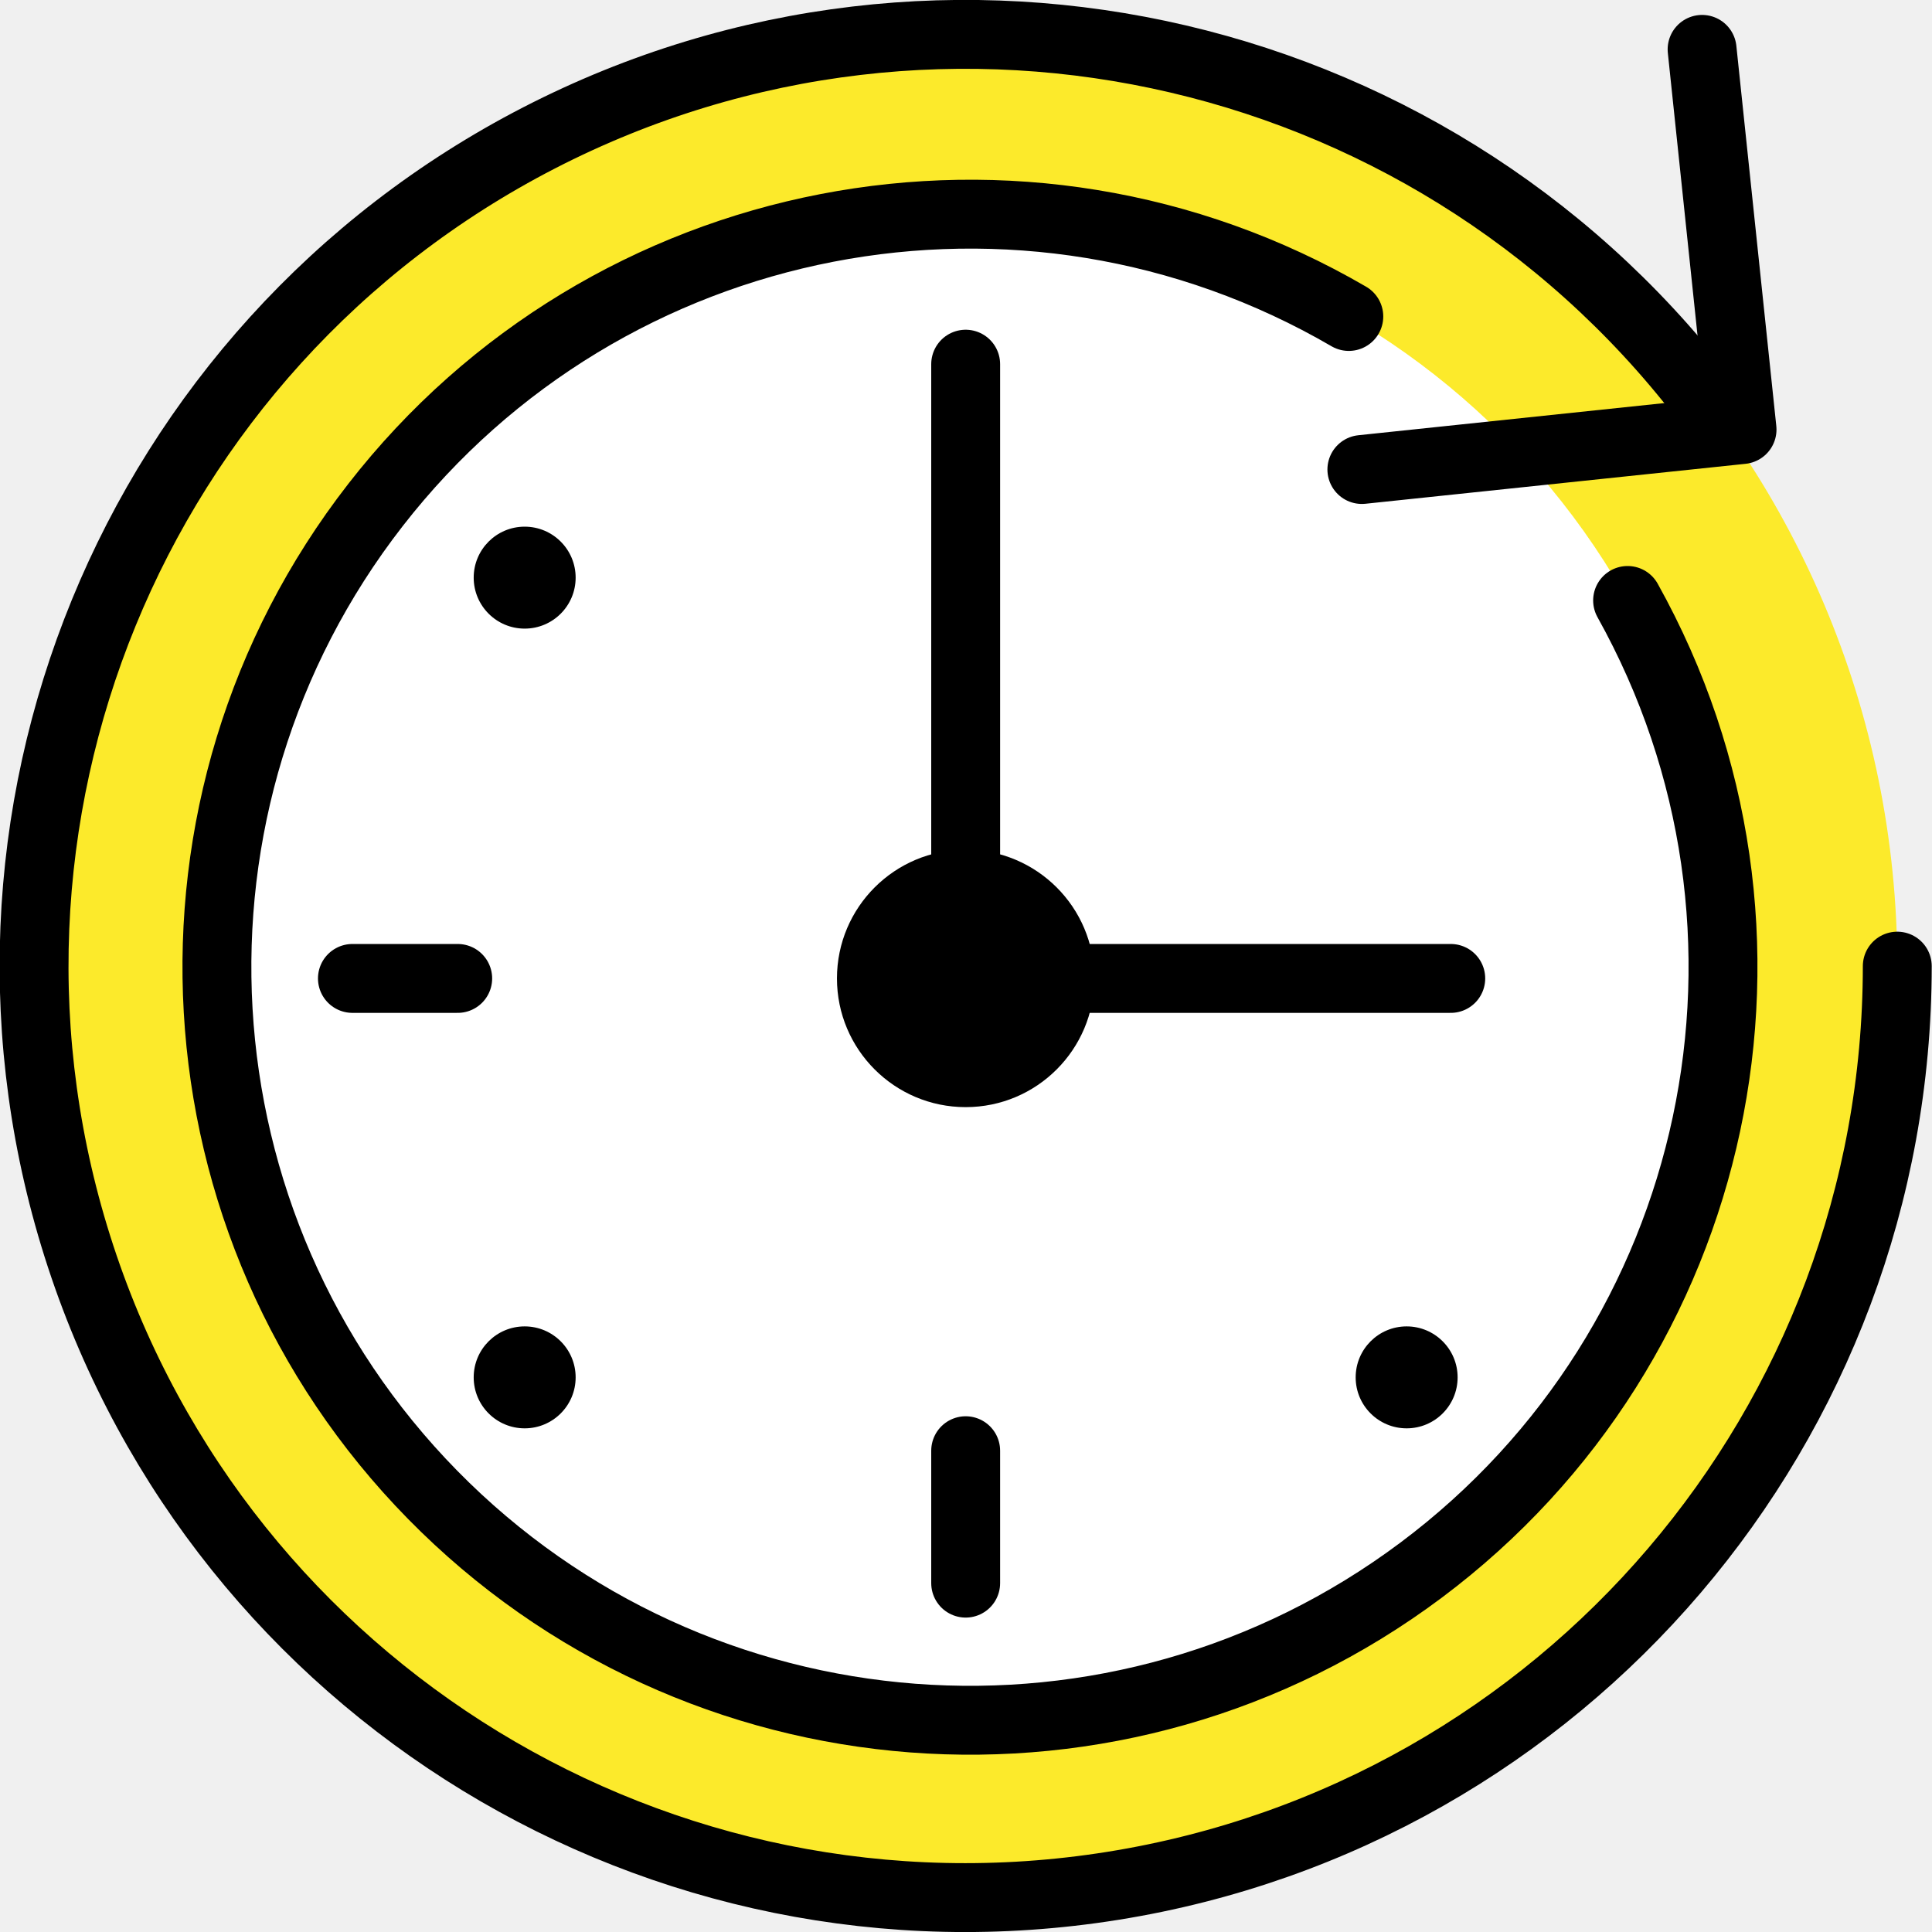
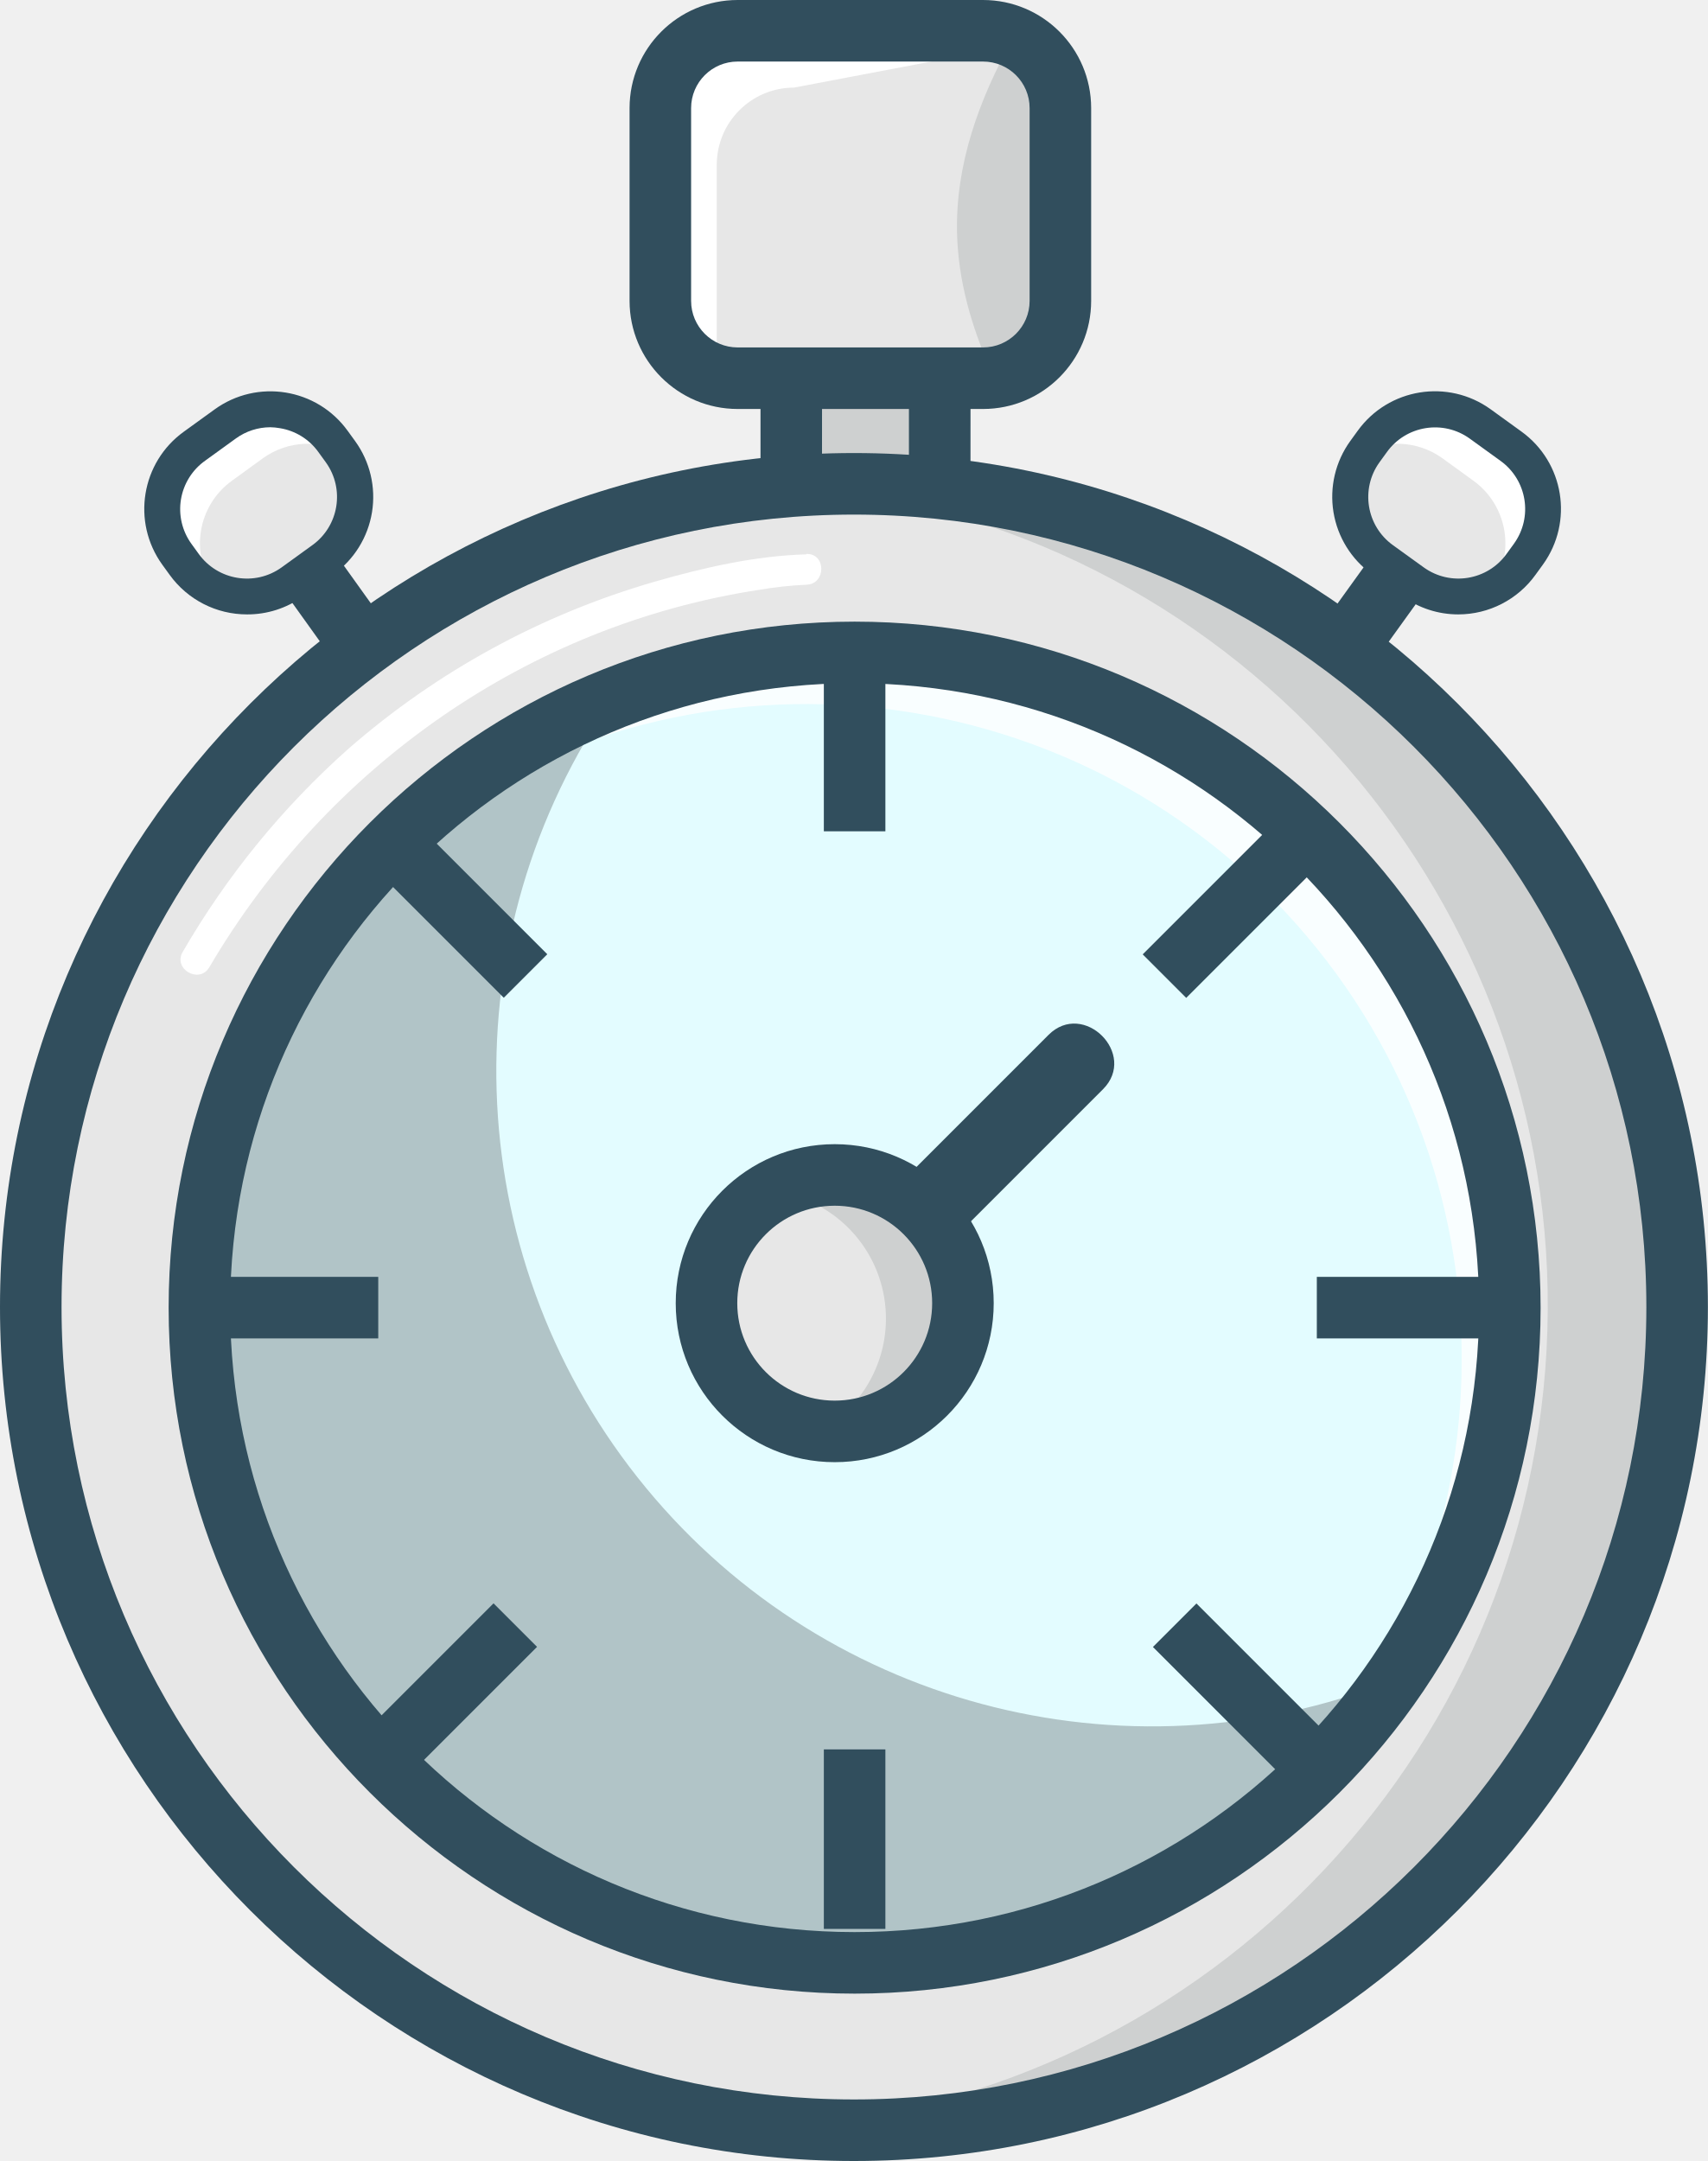
- <svg xmlns="http://www.w3.org/2000/svg" viewBox="0 0 56.085 56.093" version="1.1" id="svg28" width="56.085" height="56.093">
-   <defs id="defs32" />
-   <circle cx="28.051" cy="28.067" fill="#fcea2b" r="27.035" id="circle2" />
-   <circle cx="28.152" cy="28.09" fill="#ffffff" r="21.871" id="circle4" />
-   <g fill="none" stroke="#000000" stroke-linecap="round" stroke-linejoin="round" stroke-width="2" id="g18" transform="translate(-7.854067,-7.946652)">
-     <path d="M 55.109,25.38 A 21.863,21.863 0 1 1 47.015,17.135" id="path6" />
-     <path d="M 62.939,35.997 A 27.046,27.046 0 1 1 57.674,19.959" id="path8" />
-     <path d="M 47.394,21.578 58.432,20.418 57.272,9.38" id="path10" />
-     <path d="M 49.975,36.354 H 35.987 35.891 V 18.52" id="path12" />
-     <path d="M 35.891,53.911 V 50.066" id="path14" />
-     <path d="M 21.143,36.354 H 18.086" id="path16" />
+ <svg xmlns="http://www.w3.org/2000/svg" viewBox="0 0 333 421.33">
+   <path d="m55.07 100.96h12.45v25.77h-12.45z" fill="#314e5d" transform="matrix(-.81 .58 -.58 -.81 177.57 170.4)" />
+   <rect fill="#e7e7e7" height="32.62" rx="15.07" transform="matrix(-.811472 .5843913 -.5843913 -.811472 149.72 143.26)" width="37.57" x="32.97" y="79.47" />
+   <path d="m68 88.81a15 15 0 0 0 -16.77.56l-6 4.35a15.07 15.07 0 0 0 -3.42 21l.72 1a14.9 14.9 0 0 1 -4.26-4l-1.46-2a15.07 15.07 0 0 1 3.42-21l6-4.35a15.08 15.08 0 0 1 21 3.42z" fill="#fff" />
+   <path d="m48.17 119.79a18.56 18.56 0 0 1 -15.09-7.71l-1.45-2a18.57 18.57 0 0 1 4.22-25.92l6-4.34a18.57 18.57 0 0 1 25.94 4.18l1.45 2a18.57 18.57 0 0 1 -4.24 26l-6 4.34a18.47 18.47 0 0 1 -10.83 3.45zm4.53-36.49a11.48 11.48 0 0 0 -6.7 2.18l-6 4.34a11.57 11.57 0 0 0 -2.7 16.18l1.45 2a11.58 11.58 0 0 0 16.15 2.63l6-4.34a11.57 11.57 0 0 0 2.63-16.15l-1.45-2a11.49 11.49 0 0 0 -7.53-4.66 11.68 11.68 0 0 0 -1.85-.18z" fill="#314e5d" />
+   <path d="m264.98 100.96h12.45v25.77h-12.45z" fill="#314e5d" transform="matrix(.811472 .5843913 -.5843913 .811472 117.67 -137.03)" />
+   <rect fill="#e7e7e7" height="32.62" rx="15.07" transform="matrix(.811472 .5843913 -.5843913 .811472 108.91 -146.02)" width="37.57" x="261.97" y="79.47" />
+   <path d="m264.5 88.81a15 15 0 0 1 16.77.56l6 4.35a15.07 15.07 0 0 1 3.42 21l-.72 1a14.9 14.9 0 0 0 4.26-4l1.46-2a15.07 15.07 0 0 0 -3.42-21l-6-4.35a15.08 15.08 0 0 0 -21 3.42z" fill="#fff" />
+   <path d="m284.33 119.79a18.46 18.46 0 0 1 -10.83-3.5l-6-4.34a18.57 18.57 0 0 1 -4.24-25.95l1.45-2a18.57 18.57 0 0 1 25.92-4.21l6 4.34a18.57 18.57 0 0 1 4.22 25.92l-1.45 2a18.56 18.56 0 0 1 -15.07 7.74zm-6.74-9.17a11.57 11.57 0 0 0 16.15-2.62l1.45-2a11.57 11.57 0 0 0 -2.63-16.15l-6-4.34a11.57 11.57 0 0 0 -16.15 2.63l-1.45 2a11.57 11.57 0 0 0 2.63 16.15z" fill="#314e5d" />
+   <path d="m151.28 65.08h28.95v33h-28.95z" fill="#ced0d0" />
+   <path d="m189.22 107.08h-40.94v-45h40.95zm-28.95-12h16.95v-21h-16.94z" fill="#314e5d" />
+   <rect fill="#e7e7e7" height="67.74" rx="15.07" width="78" x="127.75" y="6" />
+   <path d="m207.79 15.86c-2.12-1.13-13.54-5.78-16.11-5.78l-36.86 7a15.07 15.07 0 0 0 -15.07 15.07v37.6a15 15 0 0 0 1 5.29 15.06 15.06 0 0 1 -8-13.29v-37.6a15.07 15.07 0 0 1 15.07-15.07h47.86c6.46 0 9.97 1.07 12.11 6.78z" fill="#fff" />
+   <circle cx="165.25" cy="254.58" fill="#e7e7e7" r="160.5" />
+   <path d="m327.75 256.58a160.62 160.62 0 0 1 -185.89 158.5 160.51 160.51 0 0 0 24.78-319h.61a160.5 160.5 0 0 1 160.5 160.5z" fill="#ced0d0" />
+   <path d="m166.5 421.33c-91.81 0-166.5-74.69-166.5-166.5s74.69-166.5 166.5-166.5 166.5 74.67 166.5 166.5-74.69 166.5-166.5 166.5zm0-321c-85.19 0-154.5 69.31-154.5 154.5s69.31 154.5 154.5 154.5 154.5-69.33 154.5-154.5-69.31-154.5-154.5-154.5z" fill="#314e5d" />
+   <circle cx="165.5" cy="254.83" fill="#e3fcff" r="127.75" />
+   <path d="m298.25 253.83a127.54 127.54 0 0 1 -52 102.84 127.75 127.75 0 0 0 -164.54-194.67 127.74 127.74 0 0 1 216.54 91.84z" fill="#fff" opacity=".8" />
+   <path d="m273.78 326.72a127.76 127.76 0 1 1 -155.56-188.78 127.78 127.78 0 0 0 155.56 188.78z" fill="#b1c4c7" />
+   <g fill="#314e5d">
+     <path d="m166.63 388.7c-73.75 0-133.75-60-133.75-133.75s60-133.75 133.75-133.75 133.75 60 133.75 133.8-60 133.7-133.75 133.7zm0-255.5a121.75 121.75 0 1 0 121.75 121.8 121.89 121.89 0 0 0 -121.75-121.8z" />
+     <path d="m160.63 127.08h12v35h-12z" />
+     <path d="m160.63 341.08h12v35h-12z" />
+     <path d="m84.09 160.42h12v35h-12z" transform="matrix(.7071068 -.7071068 .7071068 .7071068 -99.42 115.81)" />
+     <path d="m235.41 311.74h12v35h-12z" transform="matrix(.7071068 -.7071068 .7071068 .7071068 -162.1 267.14)" />
+     <path d="m221.91 171.92h35v12h-35z" transform="matrix(.7071068 -.7071068 .7071068 .7071068 -55.68 221.42)" />
+     <path d="m70.59 323.24h35v12h-35z" transform="matrix(.7071068 -.7071068 .7071068 .7071068 -207 158.7)" />
+     <path d="m256.75 248.95h35v12h-35z" />
+     <path d="m38.75 248.95h35v12h-35z" />
  </g>
-   <circle cx="28.037" cy="28.407" r="3.737" id="circle20" />
-   <circle cx="40.84" cy="39.99" r="1.48" id="circle22" />
-   <circle cx="15.233" cy="16.771" r="1.48" id="circle24" />
-   <circle cx="15.233" cy="39.99" r="1.48" id="circle26" />
+   <circle cx="160.75" cy="257.08" fill="#e7e7e7" r="25" />
+   <path d="m185.75 256.08a25 25 0 0 1 -25 25 24.49 24.49 0 0 1 -4.64-.44 25 25 0 0 0 -3.72-48.12 24.64 24.64 0 0 1 8.36-1.44 25 25 0 0 1 25 25z" fill="#ced0d0" />
+   <path d="m187.05 240.38 28-28c6.83-6.83-3.77-17.44-10.61-10.61l-28 28c-6.83 6.83 3.77 17.44 10.61 10.61z" fill="#314e5d" />
+   <path d="m162.75 285.08a31 31 0 1 1 31-31 31 31 0 0 1 -31 31zm0-50a19 19 0 1 0 19 19 19 19 0 0 0 -19-19z" fill="#314e5d" />
+   <path d="m203.75 20.07v37.6a15.08 15.08 0 0 1 -10.62 14.4c-3.75-8.52-6.31-17.35-6.53-26.68-.3-13.32 4.23-25.86 10.75-37.63a15 15 0 0 1 6.4 12.31z" fill="#ced0d0" />
+   <path d="m191.68 79.74h-47.86a21.09 21.09 0 0 1 -21.07-21.07v-37.6a21.09 21.09 0 0 1 21.07-21.07h47.86a21.09 21.09 0 0 1 21.07 21.07v37.6a21.09 21.09 0 0 1 -21.07 21.07zm-47.86-67.74a9.08 9.08 0 0 0 -9.07 9.07v37.6a9.08 9.08 0 0 0 9.07 9.07h47.86a9.08 9.08 0 0 0 9.07-9.07v-37.6a9.08 9.08 0 0 0 -9.07-9.07z" fill="#314e5d" />
+   <path d="m157.22 108.08c-9.91.28-20 2.57-29.49 5.31a156.91 156.91 0 0 0 -59.81 32.61 160.76 160.76 0 0 0 -32.28 39.57c-2 3.34 3.22 6.36 5.18 3 22.97-39.1 62.18-66.69 107.18-73.57a76.09 76.09 0 0 1 9.24-1c3.85-.11 3.87-6.11 0-6z" fill="#fff" />
</svg>
